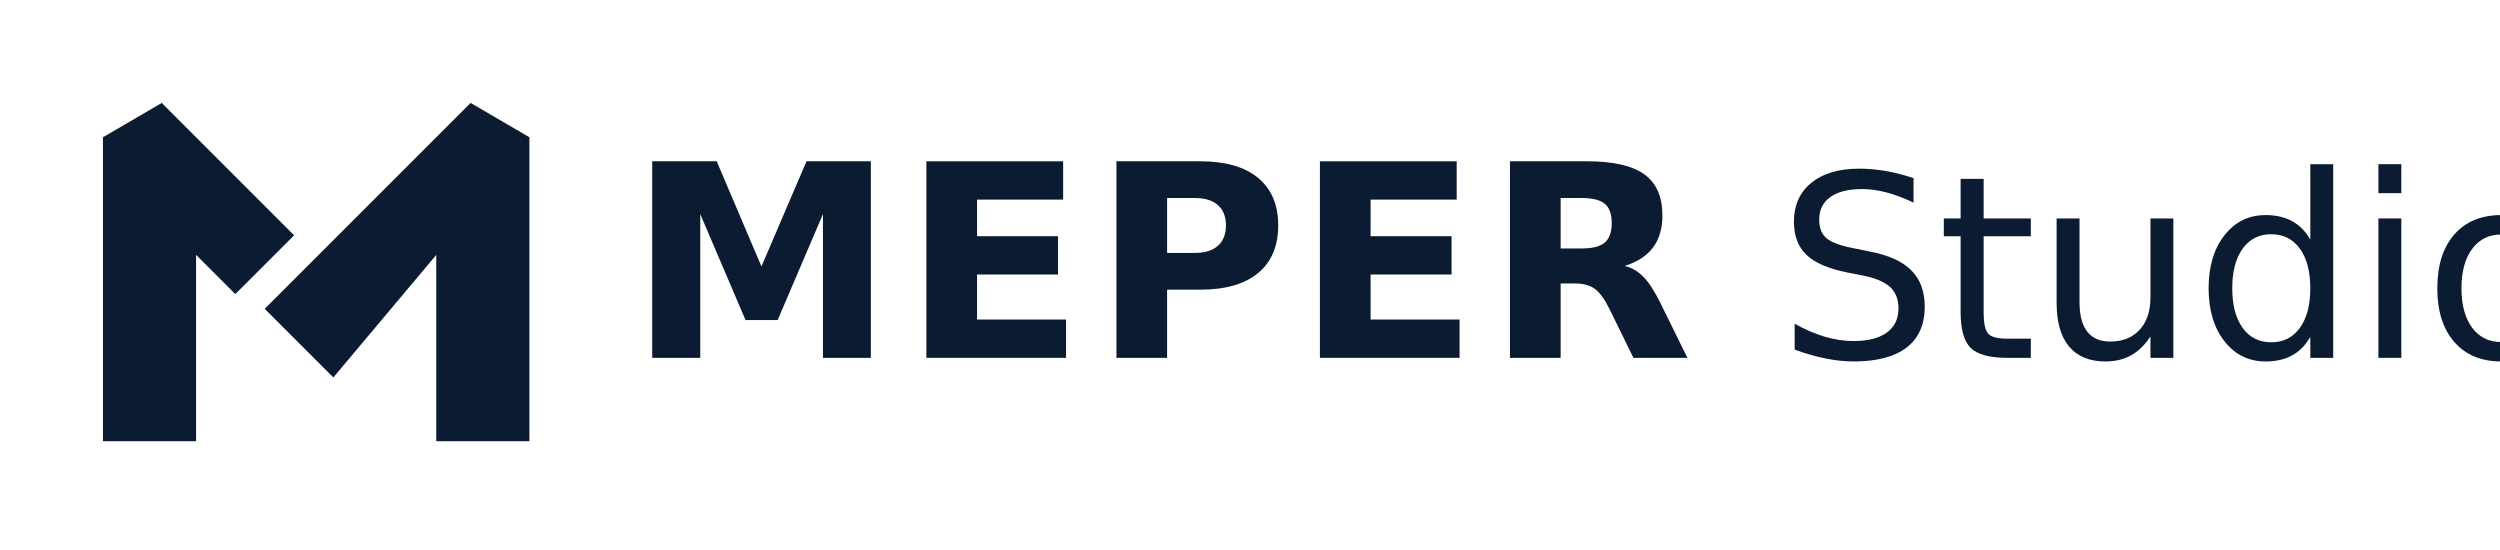
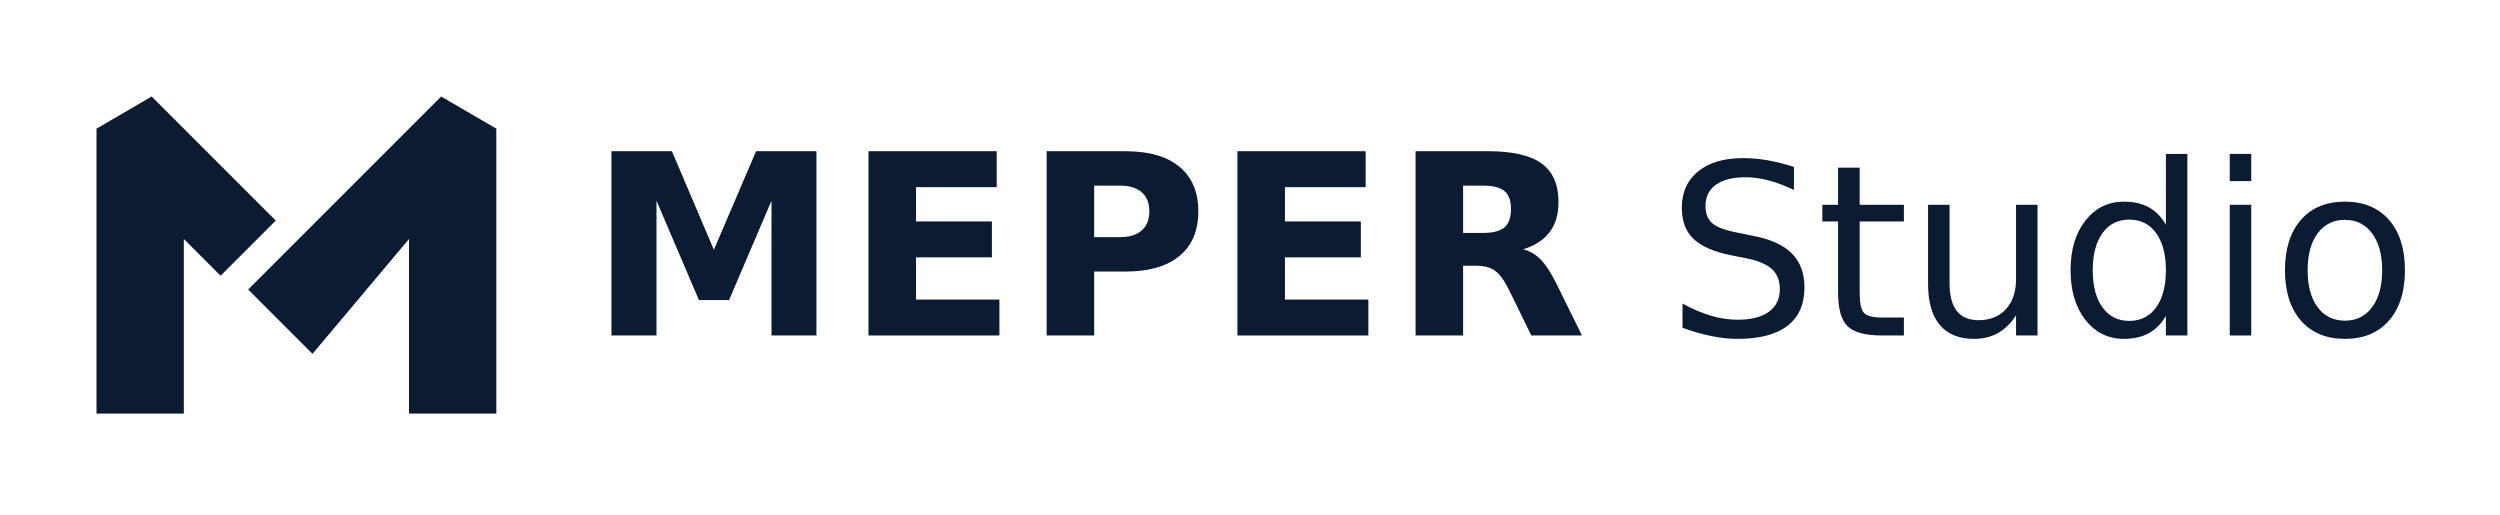
- <svg xmlns="http://www.w3.org/2000/svg" viewBox="0 0 510 112" width="510" height="112" role="img">
+ <svg xmlns="http://www.w3.org/2000/svg" viewBox="0 0 544 112" width="544" height="112" role="img">
  <defs>
    <linearGradient id="m-left" x1="0%" y1="0%" x2="100%" y2="100%">
      <stop stop-color="#07A8CE" />
      <stop offset="1" stop-color="#0879DC" />
    </linearGradient>
    <linearGradient id="m-right" x1="0%" y1="0%" x2="100%" y2="100%">
      <stop stop-color="#1886EC" />
      <stop offset="1" stop-color="#1246C8" />
    </linearGradient>
    <linearGradient id="tile" x1="0%" y1="0%" x2="100%" y2="100%">
      <stop stop-color="#248DF2" />
      <stop offset="1" stop-color="#123DAE" />
    </linearGradient>
  </defs>
  <g transform="translate(13 4) scale(1)">
    <g transform="translate(0 0) scale(1.0)" opacity="1">
      <path fill="#0B1B31" d="M8 86V24L20 17L47 44L35 56L27 48V86Z" />
      <path fill="#0B1B31" d="M41 59L83 17L95 24V86H76V48L55 73Z" />
    </g>
    <g fill="#0B1B31">
      <path d="M188 1493H678L1018 694L1360 1493H1849V0H1485V1092L1141 287H897L553 1092V0H188Z" transform="translate(115.000 69) scale(0.02685547 -0.02685547)" />
      <path d="M188 1493H1227V1202H573V924H1188V633H573V291H1249V0H188Z" transform="translate(170.931 69) scale(0.02685547 -0.02685547)" />
      <path d="M188 1493H827Q1112 1493 1264.5 1366.5Q1417 1240 1417 1006Q1417 771 1264.5 644.5Q1112 518 827 518H573V0H188ZM573 1214V797H786Q898 797 959.0 851.5Q1020 906 1020 1006Q1020 1106 959.0 1160.0Q898 1214 786 1214Z" transform="translate(209.702 69) scale(0.02685547 -0.02685547)" />
      <path d="M188 1493H1227V1202H573V924H1188V633H573V291H1249V0H188Z" transform="translate(251.212 69) scale(0.02685547 -0.02685547)" />
      <path d="M735 831Q856 831 908.5 876.0Q961 921 961 1024Q961 1126 908.5 1170.0Q856 1214 735 1214H573V831ZM573 565V0H188V1493H776Q1071 1493 1208.5 1394.0Q1346 1295 1346 1081Q1346 933 1274.5 838.0Q1203 743 1059 698Q1138 680 1200.5 616.5Q1263 553 1327 424L1536 0H1126L944 371Q889 483 832.5 524.0Q776 565 682 565Z" transform="translate(289.983 69) scale(0.02685547 -0.02685547)" />
    </g>
    <g fill="#0B1B31">
      <path d="M1096 1444V1247Q981 1302 879.0 1329.0Q777 1356 682 1356Q517 1356 427.5 1292.0Q338 1228 338 1110Q338 1011 397.5 960.5Q457 910 623 879L745 854Q971 811 1078.5 702.5Q1186 594 1186 412Q1186 195 1040.5 83.0Q895 -29 614 -29Q508 -29 388.5 -5.0Q269 19 141 66V274Q264 205 382.0 170.0Q500 135 614 135Q787 135 881.0 203.0Q975 271 975 397Q975 507 907.5 569.0Q840 631 686 662L563 686Q337 731 236.0 827.0Q135 923 135 1094Q135 1292 274.5 1406.0Q414 1520 659 1520Q764 1520 873.0 1501.0Q982 1482 1096 1444Z" transform="translate(349.534 69) scale(0.02539062 -0.02539062)" />
      <path d="M375 1438V1120H754V977H375V369Q375 232 412.5 193.0Q450 154 565 154H754V0H565Q352 0 271.0 79.5Q190 159 190 369V977H55V1120H190V1438Z" transform="translate(382.142 69) scale(0.02539062 -0.02539062)" />
      <path d="M174 442V1120H358V449Q358 290 420.0 210.5Q482 131 606 131Q755 131 841.5 226.0Q928 321 928 485V1120H1112V0H928V172Q861 70 772.5 20.5Q684 -29 567 -29Q374 -29 274.0 91.0Q174 211 174 442ZM637 1147Z" transform="translate(402.131 69) scale(0.02539062 -0.02539062)" />
      <path d="M930 950V1556H1114V0H930V168Q872 68 783.5 19.5Q695 -29 571 -29Q368 -29 240.5 133.0Q113 295 113 559Q113 823 240.5 985.0Q368 1147 571 1147Q695 1147 783.5 1098.5Q872 1050 930 950ZM303 559Q303 356 386.5 240.5Q470 125 616 125Q762 125 846.0 240.5Q930 356 930 559Q930 762 846.0 877.5Q762 993 616 993Q470 993 386.5 877.5Q303 762 303 559Z" transform="translate(434.688 69) scale(0.02539062 -0.02539062)" />
      <path d="M193 1120H377V0H193ZM193 1556H377V1323H193Z" transform="translate(467.296 69) scale(0.02539062 -0.02539062)" />
      <path d="M627 991Q479 991 393.0 875.5Q307 760 307 559Q307 358 392.5 242.5Q478 127 627 127Q774 127 860.0 243.0Q946 359 946 559Q946 758 860.0 874.5Q774 991 627 991ZM627 1147Q867 1147 1004.0 991.0Q1141 835 1141 559Q1141 284 1004.0 127.5Q867 -29 627 -29Q386 -29 249.5 127.5Q113 284 113 559Q113 835 249.5 991.0Q386 1147 627 1147Z" transform="translate(481.343 69) scale(0.02539062 -0.02539062)" />
    </g>
  </g>
</svg>
